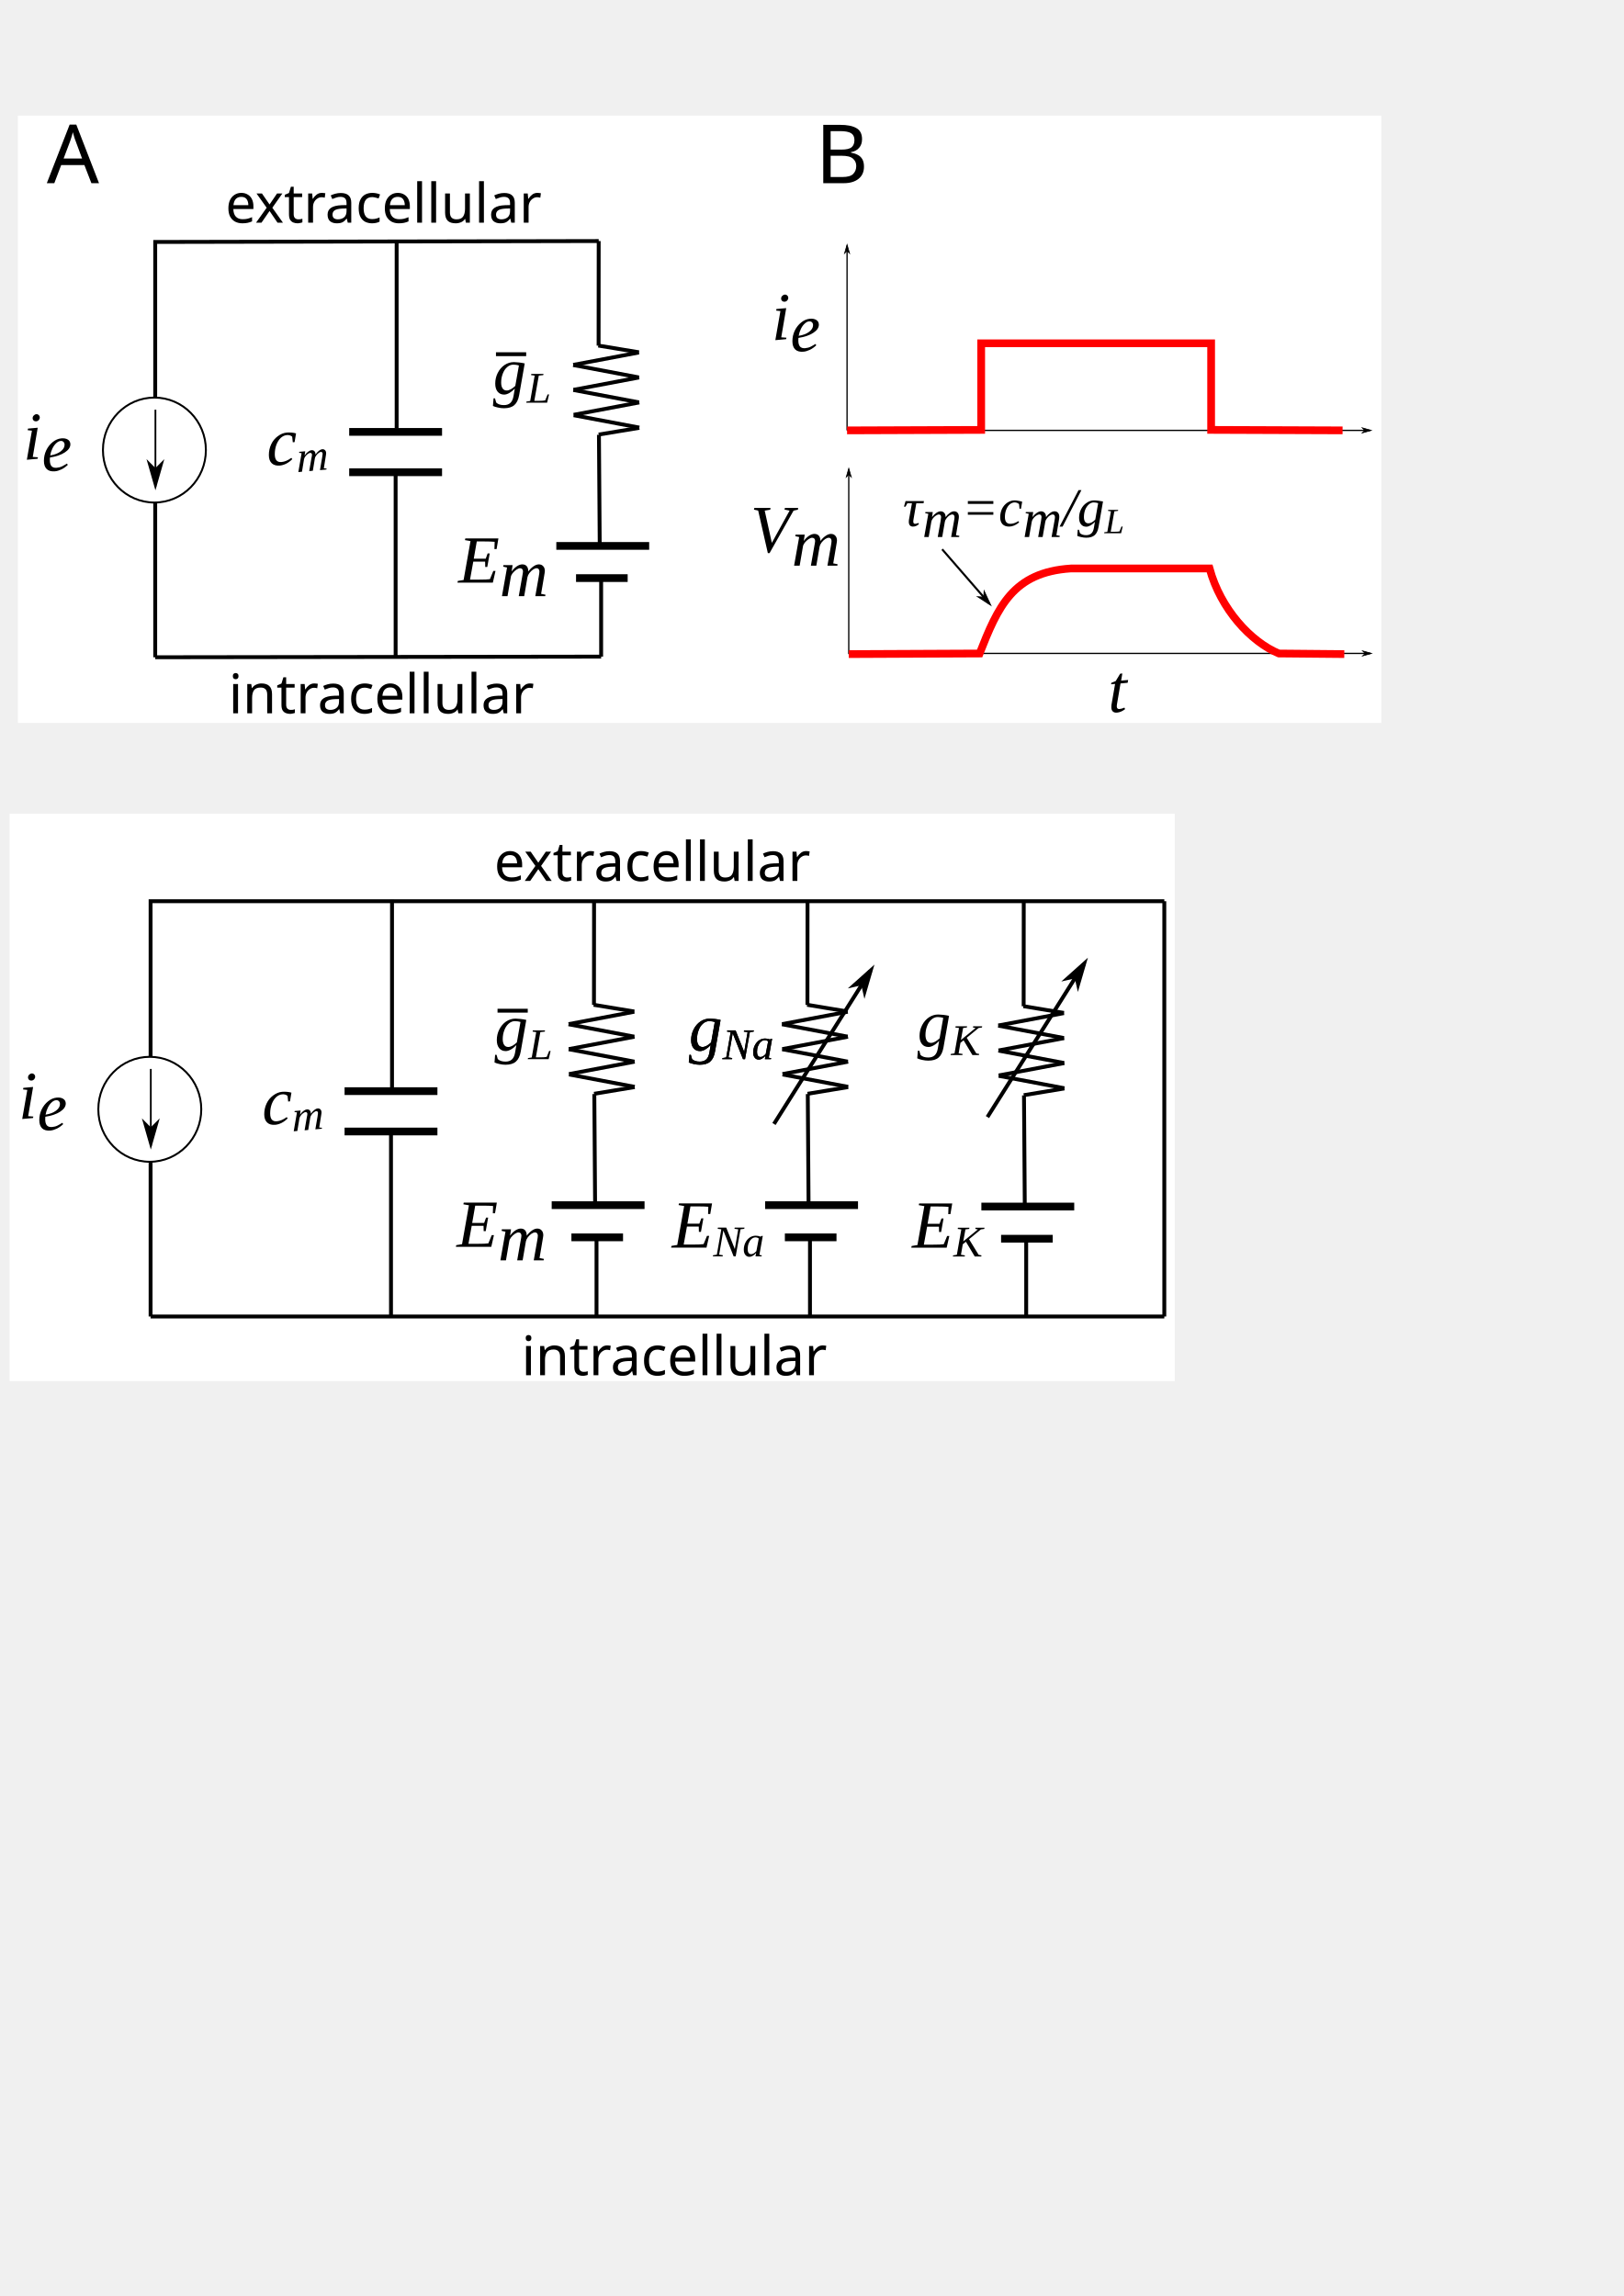
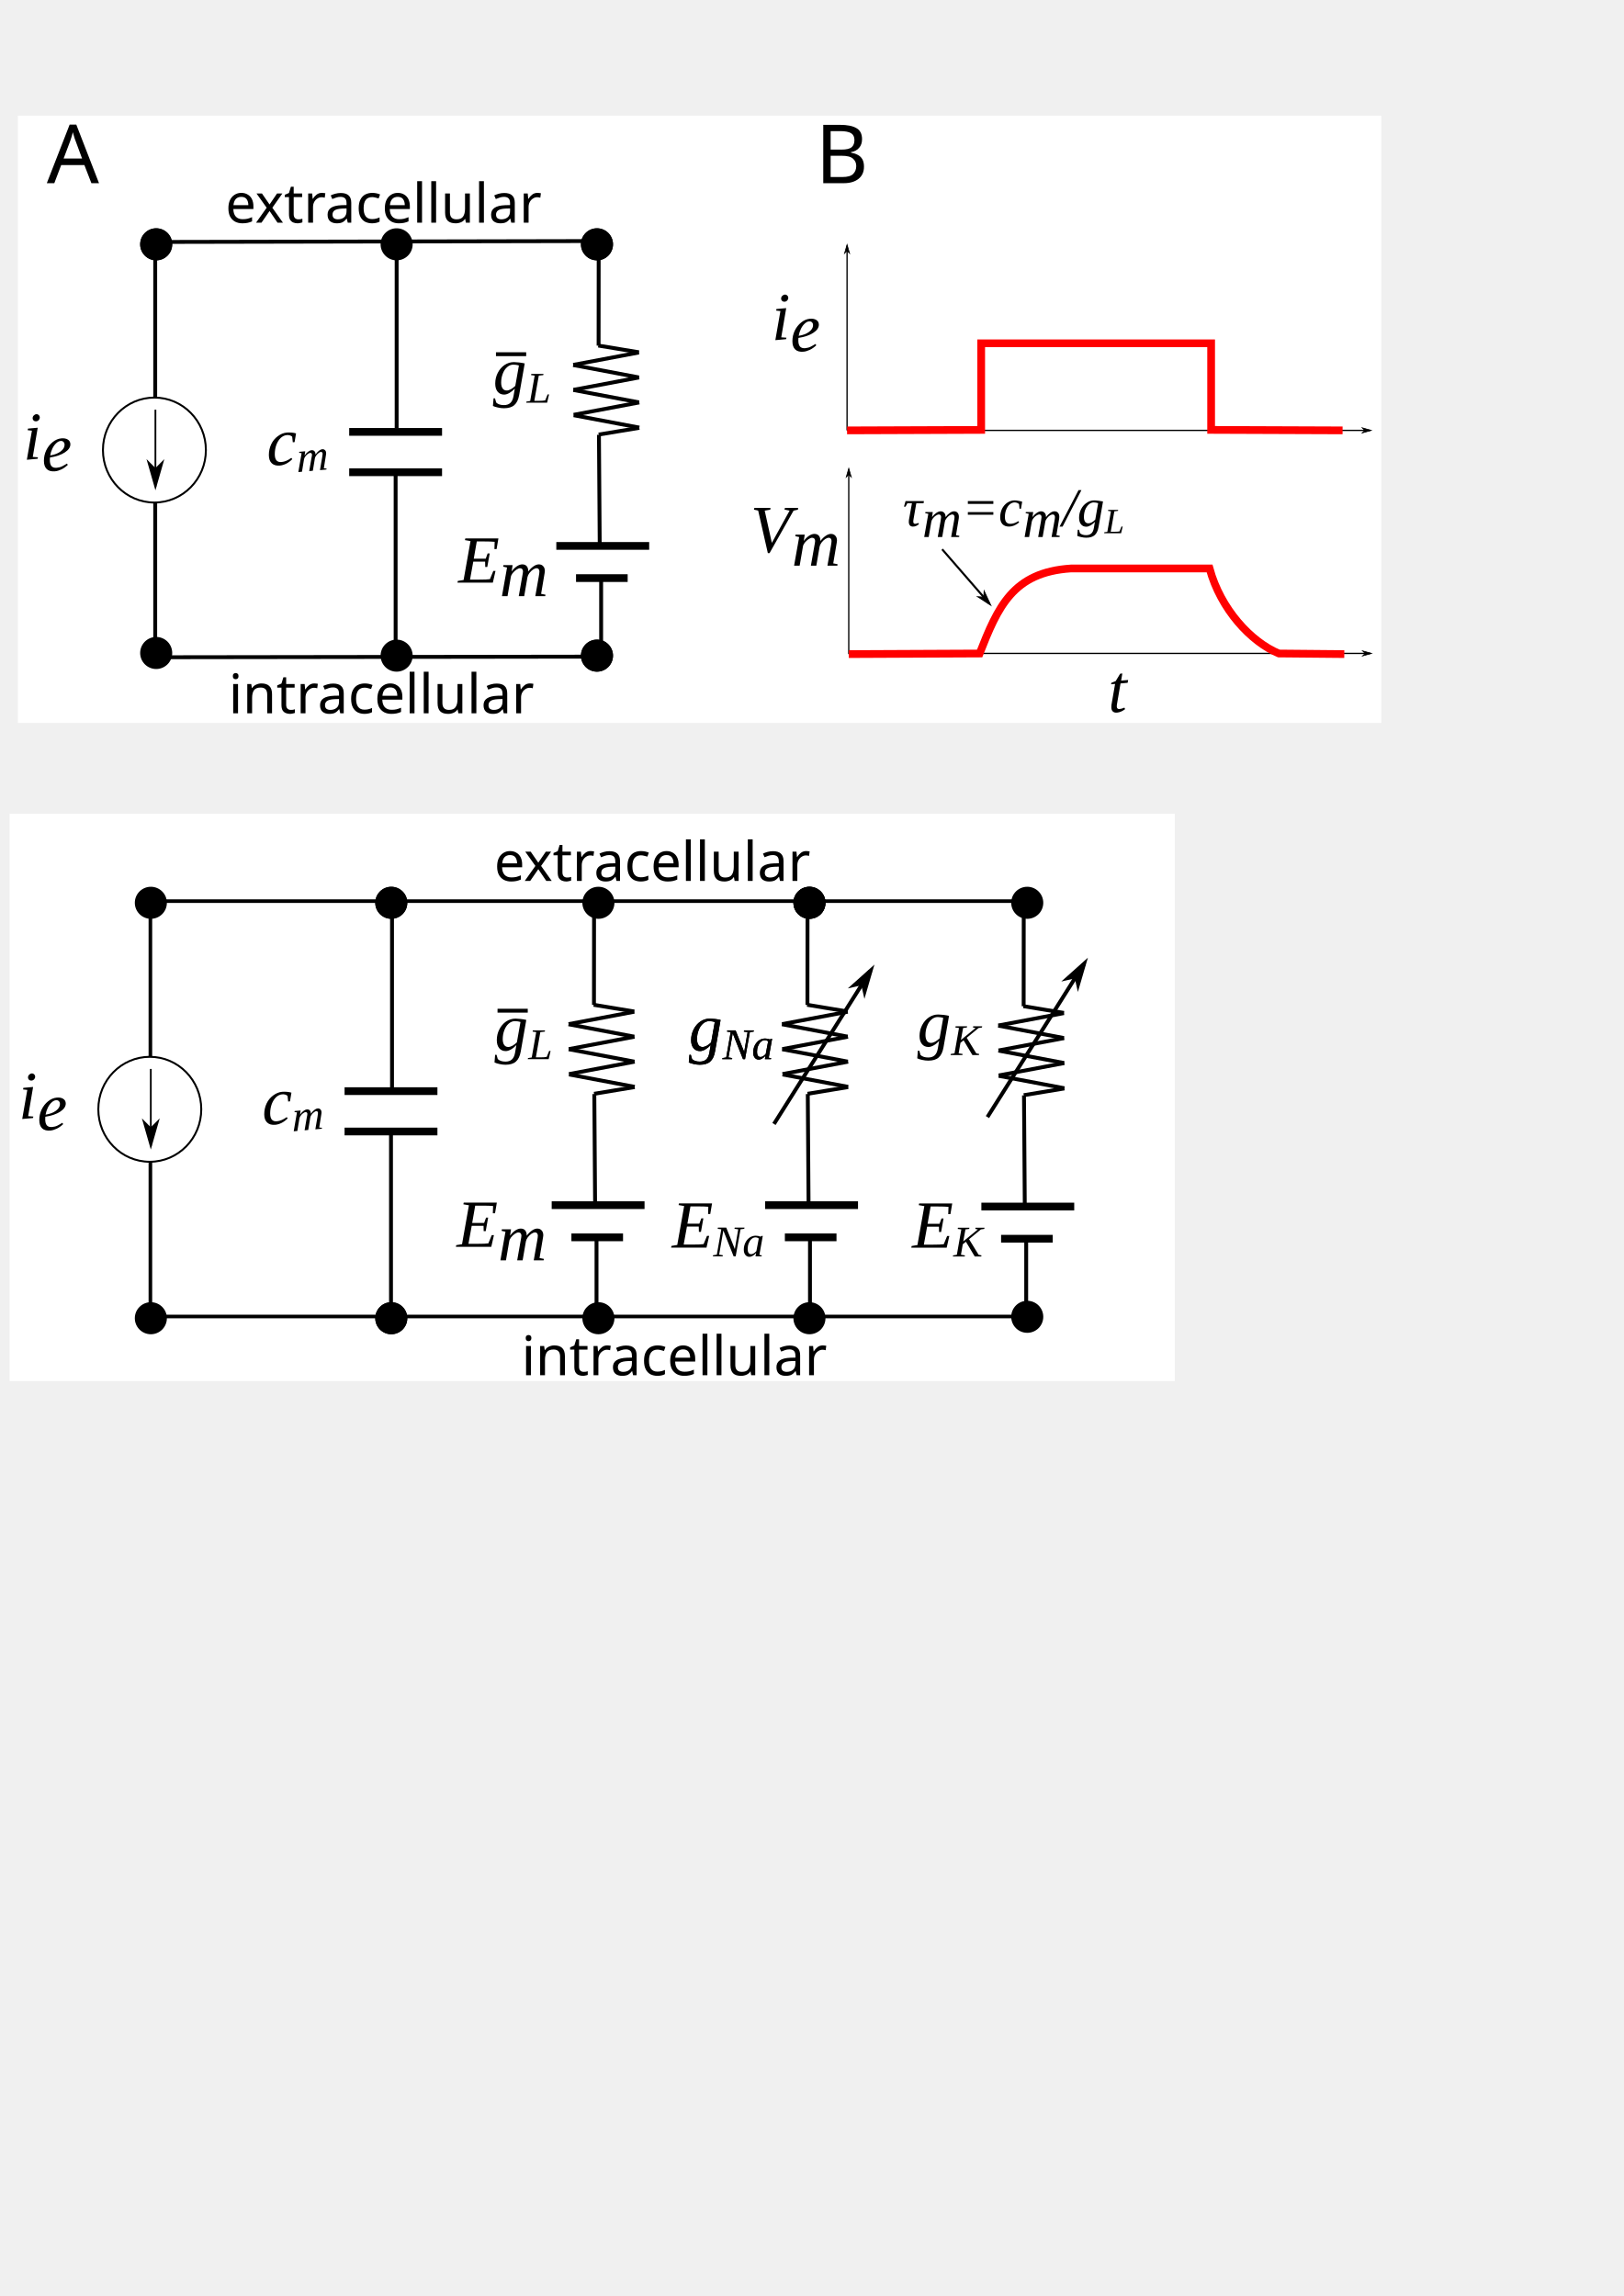
<svg xmlns="http://www.w3.org/2000/svg" width="210mm" height="297mm" viewBox="0 0 210 297" version="1.1" id="svg6166">
  <defs id="defs6160">
    <marker style="overflow:visible" id="marker1670" refX="0" refY="0" orient="auto">
      <path transform="matrix(-0.4,0,0,-0.4,-4,0)" style="fill:#000000;fill-opacity:1;fill-rule:evenodd;stroke:#000000;stroke-width:1pt;stroke-opacity:1" d="M 0,0 5,-5 -12.5,0 5,5 Z" id="path1668" />
    </marker>
    <marker style="overflow:visible" id="marker1444" refX="0" refY="0" orient="auto">
      <path transform="matrix(-0.4,0,0,-0.4,-4,0)" style="fill:#000000;fill-opacity:1;fill-rule:evenodd;stroke:#000000;stroke-width:1pt;stroke-opacity:1" d="M 0,0 5,-5 -12.5,0 5,5 Z" id="path1442" />
    </marker>
    <marker style="overflow:visible;" id="marker1144" refX="0.0" refY="0.0" orient="auto">
      <path transform="scale(0.4) rotate(180) translate(10,0)" style="fill-rule:evenodd;stroke:#000000;stroke-width:1pt;stroke-opacity:1;fill:#000000;fill-opacity:1" d="M 0.0,0.0 L 5.0,-5.0 L -12.5,0.0 L 5.0,5.0 L 0.0,0.0 z " id="path1142" />
    </marker>
    <marker style="overflow:visible;" id="marker6874" refX="0.0" refY="0.0" orient="auto">
      <path transform="scale(0.4) rotate(180) translate(10,0)" style="fill-rule:evenodd;stroke:#000000;stroke-width:1pt;stroke-opacity:1;fill:#000000;fill-opacity:1" d="M 0.0,0.0 L 5.0,-5.0 L -12.5,0.0 L 5.0,5.0 L 0.0,0.0 z " id="path6872" />
    </marker>
    <marker style="overflow:visible;" id="marker6824" refX="0.0" refY="0.0" orient="auto">
      <path transform="scale(0.8) rotate(180) translate(12.5,0)" style="fill-rule:evenodd;stroke:#000000;stroke-width:1pt;stroke-opacity:1;fill:#000000;fill-opacity:1" d="M 0.0,0.0 L 5.0,-5.0 L -12.5,0.0 L 5.0,5.0 L 0.0,0.0 z " id="path6822" />
    </marker>
    <marker style="overflow:visible;" id="Arrow1Lend" refX="0.0" refY="0.0" orient="auto">
      <path transform="scale(0.8) rotate(180) translate(12.5,0)" style="fill-rule:evenodd;stroke:#000000;stroke-width:1pt;stroke-opacity:1;fill:#000000;fill-opacity:1" d="M 0.0,0.0 L 5.0,-5.0 L -12.5,0.0 L 5.0,5.0 L 0.0,0.0 z " id="path2066" />
    </marker>
    <marker style="overflow:visible;" id="Arrow1Mend" refX="0.0" refY="0.0" orient="auto">
      <path transform="scale(0.4) rotate(180) translate(10,0)" style="fill-rule:evenodd;stroke:#000000;stroke-width:1pt;stroke-opacity:1;fill:#000000;fill-opacity:1" d="M 0.0,0.0 L 5.0,-5.0 L -12.5,0.0 L 5.0,5.0 L 0.0,0.0 z " id="path2072" />
    </marker>
    <marker style="overflow:visible" id="Arrow1Lend-2" refX="0" refY="0" orient="auto">
      <path transform="matrix(-0.8,0,0,-0.8,-10,0)" style="fill:#000000;fill-opacity:1;fill-rule:evenodd;stroke:#000000;stroke-width:1pt;stroke-opacity:1" d="M 0,0 5,-5 -12.5,0 5,5 Z" id="path2066-0" />
    </marker>
    <marker style="overflow:visible" id="Arrow1Mend-2" refX="0" refY="0" orient="auto">
      <path transform="matrix(-0.4,0,0,-0.4,-4,0)" style="fill:#000000;fill-opacity:1;fill-rule:evenodd;stroke:#000000;stroke-width:1pt;stroke-opacity:1" d="M 0,0 5,-5 -12.5,0 5,5 Z" id="path2072-1" />
    </marker>
    <marker style="overflow:visible" id="marker6874-5" refX="0" refY="0" orient="auto">
      <path transform="matrix(-0.4,0,0,-0.4,-4,0)" style="fill:#000000;fill-opacity:1;fill-rule:evenodd;stroke:#000000;stroke-width:1pt;stroke-opacity:1" d="M 0,0 5,-5 -12.5,0 5,5 Z" id="path6872-0" />
    </marker>
    <marker style="overflow:visible" id="Arrow1Lend-2-9" refX="0" refY="0" orient="auto">
      <path transform="matrix(-0.8,0,0,-0.8,-10,0)" style="fill:#000000;fill-opacity:1;fill-rule:evenodd;stroke:#000000;stroke-width:1pt;stroke-opacity:1" d="M 0,0 5,-5 -12.5,0 5,5 Z" id="path2066-0-7" />
    </marker>
  </defs>
  <g id="layer1">
    <rect style="fill:#ffffff;stroke:none;stroke-width:0.5;stroke-miterlimit:4;stroke-dasharray:none" id="rect2037" width="150.686" height="73.384" x="1.247" y="105.267" />
    <rect style="fill:#ffffff;stroke:none;stroke-width:0.5;stroke-miterlimit:4;stroke-dasharray:none" id="rect2035" width="176.335" height="78.549" x="2.316" y="14.962" />
    <path style="fill:none;stroke:#000000;stroke-width:0.5;stroke-linecap:butt;stroke-linejoin:miter;stroke-opacity:1" d="M 77.432,31.181 20.074,31.299 V 85.019" id="path6170" />
    <path style="fill:none;stroke:#000000;stroke-width:0.5;stroke-linecap:butt;stroke-linejoin:miter;stroke-opacity:1" d="M 20.074,85.019 77.747,84.938" id="path6189" />
    <ellipse style="opacity:1;fill:#ffffff;stroke:#000000;stroke-width:0.25;stroke-linecap:butt;stroke-miterlimit:1;stroke-dasharray:none" id="path6195" cx="19.971" cy="58.217" rx="6.657" ry="6.788" />
    <text xml:space="preserve" style="font-style:normal;font-weight:normal;font-size:10.583px;line-height:1.25;font-family:sans-serif;fill:#000000;fill-opacity:1;stroke:none;stroke-width:0.265" x="2.989" y="59.784" id="text6199-7" transform="skewY(-5.168557)">
      <tspan id="tspan6197-9" x="2.989" y="59.784" style="font-style:italic;font-variant:normal;font-weight:normal;font-stretch:normal;font-size:8.731px;font-family:'Times New Roman';-inkscape-font-specification:'Times New Roman, Italic';font-variant-ligatures:normal;font-variant-caps:normal;font-variant-numeric:normal;font-variant-east-asian:normal;stroke-width:0.265">i<tspan style="font-style:italic;font-variant:normal;font-weight:normal;font-stretch:normal;font-size:8.731px;font-family:'Times New Roman';-inkscape-font-specification:'Times New Roman, Italic';font-variant-ligatures:normal;font-variant-caps:normal;font-variant-numeric:normal;font-variant-east-asian:normal;baseline-shift:sub;stroke-width:0.265" id="tspan6201-0">e</tspan>
      </tspan>
    </text>
    <path style="fill:none;stroke:#000000;stroke-width:0.227px;stroke-linecap:butt;stroke-linejoin:miter;stroke-opacity:1;marker-end:url(#Arrow1Lend)" d="m 20.102,52.995 v 9.987" id="path6226" />
    <path style="fill:none;stroke:#000000;stroke-width:1;stroke-linecap:butt;stroke-linejoin:miter;stroke-opacity:1" d="M 45.163,55.867 H 57.172" id="path6294" />
    <path style="fill:none;stroke:#000000;stroke-width:1;stroke-linecap:butt;stroke-linejoin:miter;stroke-opacity:1" d="M 45.163,61.088 H 57.172" id="path6313" />
    <text xml:space="preserve" style="font-style:normal;font-weight:normal;font-size:10.583px;line-height:1.25;font-family:sans-serif;fill:#000000;fill-opacity:1;stroke:none;stroke-width:0.265" x="34.507" y="63.418" id="text6199-76" transform="skewY(-5.168557)">
      <tspan id="tspan6197-7" x="34.507" y="63.418" style="font-style:italic;font-variant:normal;font-weight:normal;font-stretch:normal;font-size:8.731px;font-family:'Times New Roman';-inkscape-font-specification:'Times New Roman, Italic';font-variant-ligatures:normal;font-variant-caps:normal;font-variant-numeric:normal;font-variant-east-asian:normal;stroke-width:0.265">c<tspan style="font-size:65%;baseline-shift:sub" id="tspan6336">m</tspan>
      </tspan>
    </text>
    <path style="fill:none;stroke:#000000;stroke-width:0.5;stroke-linecap:butt;stroke-linejoin:miter;stroke-opacity:1" d="M 51.3,55.411 V 31.132" id="path6340" />
    <path style="fill:none;stroke:#000000;stroke-width:0.5;stroke-linecap:butt;stroke-linejoin:miter;stroke-opacity:1" d="M 51.168,61.088 V 85.047" id="path6344" />
    <path style="fill:none;stroke:#000000;stroke-width:1;stroke-linecap:butt;stroke-linejoin:miter;stroke-opacity:1" d="M 71.951,70.617 H 83.96" id="path6294-9" />
    <path style="fill:none;stroke:#000000;stroke-width:1;stroke-linecap:butt;stroke-linejoin:miter;stroke-opacity:1" d="m 74.501,74.78 h 6.677" id="path6313-9" />
    <g id="g6592" transform="matrix(1.43819,0,0,1.43819,-34.63229,-24.78579)" style="stroke-width:0.348">
      <path style="fill:none;stroke:#000000;stroke-width:0.348;stroke-linecap:butt;stroke-linejoin:miter;stroke-opacity:1" d="m 75.625,50.065 5.901,1.114" id="path1283-2-6" />
      <path style="fill:none;stroke:#000000;stroke-width:0.348;stroke-linecap:butt;stroke-linejoin:miter;stroke-opacity:1" d="M 75.653,52.298 81.554,51.184" id="path1283-7-50-2" />
      <path style="fill:none;stroke:#000000;stroke-width:0.348;stroke-linecap:butt;stroke-linejoin:miter;stroke-opacity:1" d="m 75.641,52.311 5.901,1.114" id="path1283-8-1-3" />
      <path style="fill:none;stroke:#000000;stroke-width:0.348;stroke-linecap:butt;stroke-linejoin:miter;stroke-opacity:1" d="m 75.669,54.544 5.901,-1.114" id="path1283-7-5-6-1" />
      <path style="fill:none;stroke:#000000;stroke-width:0.348;stroke-linecap:butt;stroke-linejoin:miter;stroke-opacity:1" d="m 75.632,50.052 5.901,-1.114" id="path1283-7-4-3-7" />
      <path style="fill:none;stroke:#000000;stroke-width:0.348;stroke-linecap:butt;stroke-linejoin:miter;stroke-opacity:1" d="m 75.672,54.581 5.901,1.114" id="path1283-8-4-9-8" />
      <path style="fill:none;stroke:#000000;stroke-width:0.348;stroke-linecap:butt;stroke-linejoin:miter;stroke-opacity:1" d="m 77.92,56.319 3.652,-0.604" id="path1283-7-5-4-36-9" />
      <path style="fill:none;stroke:#000000;stroke-width:0.348;stroke-linecap:butt;stroke-linejoin:miter;stroke-opacity:1" d="m 77.884,48.315 3.652,0.604" id="path1283-7-5-4-3-3-1" />
      <path style="fill:none;stroke:#000000;stroke-width:0.348;stroke-linecap:butt;stroke-linejoin:miter;stroke-opacity:1" d="m 77.92,38.915 -0.009,9.408" id="path1395-9-7" />
      <path style="fill:none;stroke:#000000;stroke-width:0.348;stroke-linecap:butt;stroke-linejoin:miter;stroke-opacity:1" d="m 77.942,56.341 0.071,9.972" id="path1395-3-5-4" />
      <path style="fill:none;stroke:#000000;stroke-width:0.348;stroke-linecap:butt;stroke-linejoin:miter;stroke-opacity:1" d="m 78.14,69.229 v 7.064" id="path6594" />
    </g>
    <path style="fill:none;stroke:#000000;stroke-width:0.5;stroke-linecap:butt;stroke-linejoin:miter;stroke-opacity:1" d="m 64.145,45.818 h 3.908" id="path6642" />
-     <path style="fill:none;stroke:#000000;stroke-width:0.5;stroke-linecap:butt;stroke-linejoin:miter;stroke-opacity:1" d="M 150.584,116.576 H 19.476 v 53.719" id="path6170-4" />
-     <path style="fill:none;stroke:#000000;stroke-width:0.5;stroke-linecap:butt;stroke-linejoin:miter;stroke-opacity:1" d="M 19.476,170.295 H 150.584" id="path6189-2" />
-     <path style="fill:none;stroke:#000000;stroke-width:0.5;stroke-linecap:butt;stroke-linejoin:miter;stroke-opacity:1" d="m 150.584,116.576 v 53.719" id="path6193-6" />
+     <path style="fill:none;stroke:#000000;stroke-width:0.465;stroke-linecap:butt;stroke-linejoin:miter;stroke-opacity:1" d="M 132.61,116.567 H 19.45 v 53.737" id="path6170-4" />
+     <path style="fill:none;stroke:#000000;stroke-width:0.465;stroke-linecap:butt;stroke-linejoin:miter;stroke-opacity:1" d="M 19.476,170.295 H 132.963" id="path6189-2" />
    <ellipse style="opacity:1;fill:#ffffff;stroke:#000000;stroke-width:0.25;stroke-linecap:butt;stroke-miterlimit:1;stroke-dasharray:none" id="path6195-8" cx="19.373" cy="143.493" rx="6.657" ry="6.788" />
    <text xml:space="preserve" style="font-style:normal;font-weight:normal;font-size:10.583px;line-height:1.25;font-family:sans-serif;fill:#000000;fill-opacity:1;stroke:none;stroke-width:0.265" x="2.391" y="145.007" id="text6199-7-4" transform="skewY(-5.168557)">
      <tspan id="tspan6197-9-8" x="2.391" y="145.007" style="font-style:italic;font-variant:normal;font-weight:normal;font-stretch:normal;font-size:8.731px;font-family:'Times New Roman';-inkscape-font-specification:'Times New Roman, Italic';font-variant-ligatures:normal;font-variant-caps:normal;font-variant-numeric:normal;font-variant-east-asian:normal;stroke-width:0.265">i<tspan style="font-style:italic;font-variant:normal;font-weight:normal;font-stretch:normal;font-size:8.731px;font-family:'Times New Roman';-inkscape-font-specification:'Times New Roman, Italic';font-variant-ligatures:normal;font-variant-caps:normal;font-variant-numeric:normal;font-variant-east-asian:normal;baseline-shift:sub;stroke-width:0.265" id="tspan6201-0-4">e</tspan>
      </tspan>
    </text>
    <path style="fill:none;stroke:#000000;stroke-width:0.227px;stroke-linecap:butt;stroke-linejoin:miter;stroke-opacity:1;marker-end:url(#Arrow1Lend-2)" d="m 19.504,138.272 v 9.987" id="path6226-8" />
    <path style="fill:none;stroke:#000000;stroke-width:1;stroke-linecap:butt;stroke-linejoin:miter;stroke-opacity:1" d="M 44.566,141.144 H 56.574" id="path6294-3" />
    <path style="fill:none;stroke:#000000;stroke-width:1;stroke-linecap:butt;stroke-linejoin:miter;stroke-opacity:1" d="M 44.566,146.365 H 56.574" id="path6313-2" />
    <text xml:space="preserve" style="font-style:normal;font-weight:normal;font-size:10.583px;line-height:1.25;font-family:sans-serif;fill:#000000;fill-opacity:1;stroke:none;stroke-width:0.265" x="33.909" y="148.641" id="text6199-76-7" transform="skewY(-5.168557)">
      <tspan id="tspan6197-7-1" x="33.909" y="148.641" style="font-style:italic;font-variant:normal;font-weight:normal;font-stretch:normal;font-size:8.731px;font-family:'Times New Roman';-inkscape-font-specification:'Times New Roman, Italic';font-variant-ligatures:normal;font-variant-caps:normal;font-variant-numeric:normal;font-variant-east-asian:normal;stroke-width:0.265">c<tspan style="font-size:5.675px;baseline-shift:sub;stroke-width:0.265" id="tspan6336-11">m</tspan>
      </tspan>
    </text>
    <path style="fill:none;stroke:#000000;stroke-width:0.5;stroke-linecap:butt;stroke-linejoin:miter;stroke-opacity:1" d="M 50.702,140.688 V 116.409" id="path6340-5" />
    <path style="fill:none;stroke:#000000;stroke-width:0.5;stroke-linecap:butt;stroke-linejoin:miter;stroke-opacity:1" d="m 50.57,146.365 v 23.959" id="path6344-8" />
    <path style="fill:none;stroke:#000000;stroke-width:1;stroke-linecap:butt;stroke-linejoin:miter;stroke-opacity:1" d="M 71.353,155.894 H 83.362" id="path6294-9-1" />
    <path style="fill:none;stroke:#000000;stroke-width:1;stroke-linecap:butt;stroke-linejoin:miter;stroke-opacity:1" d="m 73.903,160.057 h 6.677" id="path6313-9-4" />
    <g id="g6592-0" transform="matrix(1.43819,0,0,1.43819,-35.23012,60.49094)" style="stroke-width:0.348">
      <path style="fill:none;stroke:#000000;stroke-width:0.348;stroke-linecap:butt;stroke-linejoin:miter;stroke-opacity:1" d="m 75.625,50.065 5.901,1.114" id="path1283-2-6-9" />
      <path style="fill:none;stroke:#000000;stroke-width:0.348;stroke-linecap:butt;stroke-linejoin:miter;stroke-opacity:1" d="M 75.653,52.298 81.554,51.184" id="path1283-7-50-2-5" />
      <path style="fill:none;stroke:#000000;stroke-width:0.348;stroke-linecap:butt;stroke-linejoin:miter;stroke-opacity:1" d="m 75.641,52.311 5.901,1.114" id="path1283-8-1-3-8" />
      <path style="fill:none;stroke:#000000;stroke-width:0.348;stroke-linecap:butt;stroke-linejoin:miter;stroke-opacity:1" d="m 75.669,54.544 5.901,-1.114" id="path1283-7-5-6-1-6" />
      <path style="fill:none;stroke:#000000;stroke-width:0.348;stroke-linecap:butt;stroke-linejoin:miter;stroke-opacity:1" d="m 75.632,50.052 5.901,-1.114" id="path1283-7-4-3-7-0" />
      <path style="fill:none;stroke:#000000;stroke-width:0.348;stroke-linecap:butt;stroke-linejoin:miter;stroke-opacity:1" d="m 75.672,54.581 5.901,1.114" id="path1283-8-4-9-8-9" />
      <path style="fill:none;stroke:#000000;stroke-width:0.348;stroke-linecap:butt;stroke-linejoin:miter;stroke-opacity:1" d="m 77.92,56.319 3.652,-0.604" id="path1283-7-5-4-36-9-6" />
      <path style="fill:none;stroke:#000000;stroke-width:0.348;stroke-linecap:butt;stroke-linejoin:miter;stroke-opacity:1" d="m 77.884,48.315 3.652,0.604" id="path1283-7-5-4-3-3-1-0" />
      <path style="fill:none;stroke:#000000;stroke-width:0.348;stroke-linecap:butt;stroke-linejoin:miter;stroke-opacity:1" d="m 77.92,38.915 -0.009,9.408" id="path1395-9-7-9" />
      <path style="fill:none;stroke:#000000;stroke-width:0.348;stroke-linecap:butt;stroke-linejoin:miter;stroke-opacity:1" d="m 77.942,56.341 0.071,9.972" id="path1395-3-5-4-0" />
      <path style="fill:none;stroke:#000000;stroke-width:0.348;stroke-linecap:butt;stroke-linejoin:miter;stroke-opacity:1" d="m 78.14,69.229 v 7.064" id="path6594-5" />
    </g>
    <path style="fill:none;stroke:#000000;stroke-width:0.164px;stroke-linecap:butt;stroke-linejoin:miter;stroke-opacity:1;marker-end:url(#Arrow1Mend)" d="M 109.554,55.673 V 31.795" id="path6820" />
    <path style="fill:none;stroke:#000000;stroke-width:0.169px;stroke-linecap:butt;stroke-linejoin:miter;stroke-opacity:1;marker-end:url(#marker6874)" d="m 109.554,55.673 h 67.631" id="path6870" />
    <path style="fill:none;stroke:#000000;stroke-width:0.164px;stroke-linecap:butt;stroke-linejoin:miter;stroke-opacity:1;marker-end:url(#Arrow1Mend-2)" d="M 109.774,84.611 V 60.733" id="path6820-0" />
    <path style="fill:none;stroke:#000000;stroke-width:0.168px;stroke-linecap:butt;stroke-linejoin:miter;stroke-opacity:1;marker-end:url(#marker6874-5)" d="M 109.774,84.522 H 177.228" id="path6870-9" />
    <path style="fill:none;stroke:#ff0000;stroke-width:1;stroke-linecap:butt;stroke-linejoin:miter;stroke-opacity:1" d="m 109.554,55.673 17.347,-0.064 V 44.405 h 29.739 v 11.203 l 17.001,0.064" id="path7090" />
    <path style="fill:none;stroke:#ff0000;stroke-width:1;stroke-linecap:butt;stroke-linejoin:miter;stroke-opacity:1" d="m 109.774,84.611 16.923,-0.078 c 2.36,-5.976 4.261,-10.511 11.814,-10.999 l 17.925,-1e-6 c 1.448,5.292 5.351,9.494 8.963,10.999 l 8.462,0.078" id="path7098" />
    <text xml:space="preserve" style="font-style:normal;font-weight:normal;font-size:10.583px;line-height:1.25;font-family:sans-serif;fill:#000000;fill-opacity:1;stroke:none;stroke-width:0.265" x="99.793" y="53.068" id="text6199-7-8" transform="skewY(-5.168557)">
      <tspan id="tspan6197-9-3" x="99.793" y="53.068" style="font-style:italic;font-variant:normal;font-weight:normal;font-stretch:normal;font-size:8.731px;font-family:'Times New Roman';-inkscape-font-specification:'Times New Roman, Italic';font-variant-ligatures:normal;font-variant-caps:normal;font-variant-numeric:normal;font-variant-east-asian:normal;stroke-width:0.265">i<tspan style="font-style:italic;font-variant:normal;font-weight:normal;font-stretch:normal;font-size:8.731px;font-family:'Times New Roman';-inkscape-font-specification:'Times New Roman, Italic';font-variant-ligatures:normal;font-variant-caps:normal;font-variant-numeric:normal;font-variant-east-asian:normal;baseline-shift:sub;stroke-width:0.265" id="tspan6201-0-9">e</tspan>
      </tspan>
    </text>
    <text xml:space="preserve" style="font-style:normal;font-weight:normal;font-size:7.056px;line-height:1.25;font-family:sans-serif;fill:#000000;fill-opacity:1;stroke:none;stroke-width:0.265" x="116.757" y="68.056" id="text7183">
      <tspan id="tspan7181" x="116.757" y="68.056" style="font-style:italic;font-variant:normal;font-weight:normal;font-stretch:normal;font-size:7.056px;font-family:'Times New Roman';-inkscape-font-specification:'Times New Roman, Italic';font-variant-ligatures:normal;font-variant-caps:normal;font-variant-numeric:normal;font-variant-east-asian:normal;stroke-width:0.265">τ<tspan style="font-size:7.056px;baseline-shift:sub" id="tspan7185">m</tspan>=c<tspan style="font-size:7.056px;baseline-shift:sub" id="tspan7187">m</tspan>/g<tspan style="font-size:65%;baseline-shift:sub" id="tspan260">L</tspan>
      </tspan>
    </text>
    <text xml:space="preserve" style="font-style:normal;font-weight:normal;font-size:10.583px;line-height:1.25;font-family:sans-serif;fill:#000000;fill-opacity:1;stroke:none;stroke-width:0.265" x="59.275" y="75.367" id="text7193">
      <tspan id="tspan7191" x="59.275" y="75.367" style="font-style:italic;font-variant:normal;font-weight:normal;font-stretch:normal;font-size:8.731px;font-family:'Times New Roman';-inkscape-font-specification:'Times New Roman, Italic';font-variant-ligatures:normal;font-variant-caps:normal;font-variant-numeric:normal;font-variant-east-asian:normal;stroke-width:0.265">E<tspan style="font-style:italic;font-variant:normal;font-weight:normal;font-stretch:normal;font-size:8.731px;font-family:'Times New Roman';-inkscape-font-specification:'Times New Roman, Italic';font-variant-ligatures:normal;font-variant-caps:normal;font-variant-numeric:normal;font-variant-east-asian:normal;baseline-shift:sub" id="tspan7195">m</tspan>
      </tspan>
    </text>
    <text xml:space="preserve" style="font-style:normal;font-weight:normal;font-size:10.583px;line-height:1.25;font-family:sans-serif;fill:#000000;fill-opacity:1;stroke:none;stroke-width:0.265" x="59.071" y="161.285" id="text7201">
      <tspan id="tspan7199" x="59.071" y="161.285" style="font-style:italic;font-variant:normal;font-weight:normal;font-stretch:normal;font-size:8.731px;font-family:'Times New Roman';-inkscape-font-specification:'Times New Roman, Italic';font-variant-ligatures:normal;font-variant-caps:normal;font-variant-numeric:normal;font-variant-east-asian:normal;stroke-width:0.265">E<tspan style="font-style:italic;font-variant:normal;font-weight:normal;font-stretch:normal;font-size:8.731px;font-family:'Times New Roman';-inkscape-font-specification:'Times New Roman, Italic';font-variant-ligatures:normal;font-variant-caps:normal;font-variant-numeric:normal;font-variant-east-asian:normal;baseline-shift:sub" id="tspan7197">m</tspan>
      </tspan>
    </text>
    <text xml:space="preserve" style="font-style:normal;font-weight:normal;font-size:10.583px;line-height:1.25;font-family:sans-serif;fill:#000000;fill-opacity:1;stroke:none;stroke-width:0.265" x="97.058" y="71.423" id="text7201-3">
      <tspan id="tspan7199-8" x="97.058" y="71.423" style="font-style:italic;font-variant:normal;font-weight:normal;font-stretch:normal;font-size:8.731px;font-family:'Times New Roman';-inkscape-font-specification:'Times New Roman, Italic';font-variant-ligatures:normal;font-variant-caps:normal;font-variant-numeric:normal;font-variant-east-asian:normal;stroke-width:0.265">V<tspan style="font-style:italic;font-variant:normal;font-weight:normal;font-stretch:normal;font-size:8.731px;font-family:'Times New Roman';-inkscape-font-specification:'Times New Roman, Italic';font-variant-ligatures:normal;font-variant-caps:normal;font-variant-numeric:normal;font-variant-east-asian:normal;baseline-shift:sub;stroke-width:0.265" id="tspan7197-2">m</tspan>
      </tspan>
    </text>
    <path style="fill:none;stroke:#000000;stroke-width:0.265;stroke-linecap:butt;stroke-linejoin:miter;stroke-miterlimit:4;stroke-dasharray:none;stroke-opacity:1;marker-end:url(#marker1144)" d="m 121.854,71.053 6.082,7.003" id="path264" />
    <text xml:space="preserve" style="font-style:normal;font-weight:normal;font-size:10.583px;line-height:1.25;font-family:sans-serif;fill:#000000;fill-opacity:1;stroke:none;stroke-width:0.265" x="143.313" y="105.17" id="text6199-7-7" transform="skewY(-5.168557)">
      <tspan id="tspan6197-9-7" x="143.313" y="105.17" style="font-style:italic;font-variant:normal;font-weight:normal;font-stretch:normal;font-size:8.731px;font-family:'Times New Roman';-inkscape-font-specification:'Times New Roman, Italic';font-variant-ligatures:normal;font-variant-caps:normal;font-variant-numeric:normal;font-variant-east-asian:normal;stroke-width:0.265">t</tspan>
    </text>
    <path style="fill:none;stroke:#000000;stroke-width:1;stroke-linecap:butt;stroke-linejoin:miter;stroke-opacity:1" d="M 98.961,155.894 H 110.97" id="path1257" />
    <path style="fill:none;stroke:#000000;stroke-width:1;stroke-linecap:butt;stroke-linejoin:miter;stroke-opacity:1" d="m 101.511,160.057 h 6.677" id="path1259" />
    <g id="g1283" transform="matrix(1.43819,0,0,1.43819,-7.622148,60.49094)" style="stroke-width:0.348">
      <path style="fill:none;stroke:#000000;stroke-width:0.348;stroke-linecap:butt;stroke-linejoin:miter;stroke-opacity:1" d="m 75.625,50.065 5.901,1.114" id="path1261" />
      <path style="fill:none;stroke:#000000;stroke-width:0.348;stroke-linecap:butt;stroke-linejoin:miter;stroke-opacity:1" d="M 75.653,52.298 81.554,51.184" id="path1263" />
      <path style="fill:none;stroke:#000000;stroke-width:0.348;stroke-linecap:butt;stroke-linejoin:miter;stroke-opacity:1" d="m 75.641,52.311 5.901,1.114" id="path1265" />
      <path style="fill:none;stroke:#000000;stroke-width:0.348;stroke-linecap:butt;stroke-linejoin:miter;stroke-opacity:1" d="m 75.669,54.544 5.901,-1.114" id="path1267" />
      <path style="fill:none;stroke:#000000;stroke-width:0.348;stroke-linecap:butt;stroke-linejoin:miter;stroke-opacity:1" d="m 75.632,50.052 5.901,-1.114" id="path1269" />
      <path style="fill:none;stroke:#000000;stroke-width:0.348;stroke-linecap:butt;stroke-linejoin:miter;stroke-opacity:1" d="m 75.672,54.581 5.901,1.114" id="path1271" />
      <path style="fill:none;stroke:#000000;stroke-width:0.348;stroke-linecap:butt;stroke-linejoin:miter;stroke-opacity:1" d="m 77.92,56.319 3.652,-0.604" id="path1273" />
      <path style="fill:none;stroke:#000000;stroke-width:0.348;stroke-linecap:butt;stroke-linejoin:miter;stroke-opacity:1" d="m 77.884,48.315 3.652,0.604" id="path1275" />
      <path style="fill:none;stroke:#000000;stroke-width:0.348;stroke-linecap:butt;stroke-linejoin:miter;stroke-opacity:1" d="m 77.92,38.915 -0.009,9.408" id="path1277" />
      <path style="fill:none;stroke:#000000;stroke-width:0.348;stroke-linecap:butt;stroke-linejoin:miter;stroke-opacity:1" d="m 77.942,56.341 0.071,9.972" id="path1279" />
      <path style="fill:none;stroke:#000000;stroke-width:0.348;stroke-linecap:butt;stroke-linejoin:miter;stroke-opacity:1" d="m 78.14,69.229 v 7.064" id="path1281" />
    </g>
    <path style="fill:none;stroke:#000000;stroke-width:1;stroke-linecap:butt;stroke-linejoin:miter;stroke-opacity:1" d="m 126.925,156.072 h 12.009" id="path1285" />
    <path style="fill:none;stroke:#000000;stroke-width:1;stroke-linecap:butt;stroke-linejoin:miter;stroke-opacity:1" d="m 129.475,160.235 h 6.677" id="path1287" />
    <g id="g1311" transform="matrix(1.43819,0,0,1.43819,20.34205,60.66905)" style="stroke-width:0.348">
      <path style="fill:none;stroke:#000000;stroke-width:0.348;stroke-linecap:butt;stroke-linejoin:miter;stroke-opacity:1" d="m 75.625,50.065 5.901,1.114" id="path1289" />
      <path style="fill:none;stroke:#000000;stroke-width:0.348;stroke-linecap:butt;stroke-linejoin:miter;stroke-opacity:1" d="M 75.653,52.298 81.554,51.184" id="path1291" />
      <path style="fill:none;stroke:#000000;stroke-width:0.348;stroke-linecap:butt;stroke-linejoin:miter;stroke-opacity:1" d="m 75.641,52.311 5.901,1.114" id="path1293" />
      <path style="fill:none;stroke:#000000;stroke-width:0.348;stroke-linecap:butt;stroke-linejoin:miter;stroke-opacity:1" d="m 75.669,54.544 5.901,-1.114" id="path1295" />
      <path style="fill:none;stroke:#000000;stroke-width:0.348;stroke-linecap:butt;stroke-linejoin:miter;stroke-opacity:1" d="m 75.632,50.052 5.901,-1.114" id="path1297" />
      <path style="fill:none;stroke:#000000;stroke-width:0.348;stroke-linecap:butt;stroke-linejoin:miter;stroke-opacity:1" d="m 75.672,54.581 5.901,1.114" id="path1299" />
      <path style="fill:none;stroke:#000000;stroke-width:0.348;stroke-linecap:butt;stroke-linejoin:miter;stroke-opacity:1" d="m 77.92,56.319 3.652,-0.604" id="path1301" />
      <path style="fill:none;stroke:#000000;stroke-width:0.348;stroke-linecap:butt;stroke-linejoin:miter;stroke-opacity:1" d="m 77.884,48.315 3.652,0.604" id="path1303" />
      <path style="fill:none;stroke:#000000;stroke-width:0.348;stroke-linecap:butt;stroke-linejoin:miter;stroke-opacity:1" d="m 77.92,38.915 -0.009,9.408" id="path1305" />
      <path style="fill:none;stroke:#000000;stroke-width:0.348;stroke-linecap:butt;stroke-linejoin:miter;stroke-opacity:1" d="m 77.942,56.341 0.071,9.972" id="path1307" />
      <path style="fill:none;stroke:#000000;stroke-width:0.348;stroke-linecap:butt;stroke-linejoin:miter;stroke-opacity:1" d="m 78.14,69.229 v 7.064" id="path1309" />
    </g>
    <path style="fill:none;stroke:#000000;stroke-width:0.5;stroke-linecap:butt;stroke-linejoin:miter;stroke-opacity:1;marker-end:url(#marker1444)" d="m 100.101,145.391 12.468,-19.783" id="path6226-8-8" />
    <path style="fill:none;stroke:#000000;stroke-width:0.5;stroke-linecap:butt;stroke-linejoin:miter;stroke-opacity:1;marker-end:url(#marker1670)" d="m 127.709,144.5 12.468,-19.783" id="path1518" />
    <text xml:space="preserve" style="font-style:normal;font-weight:normal;font-size:10.583px;line-height:1.25;font-family:sans-serif;fill:#000000;fill-opacity:1;stroke:none;stroke-width:0.265" x="90.432" y="144.584" id="text1710" transform="skewY(-5.168557)">
      <tspan id="tspan1708" x="90.432" y="144.584" style="font-style:italic;font-variant:normal;font-weight:normal;font-stretch:normal;font-size:8.731px;font-family:'Times New Roman';-inkscape-font-specification:'Times New Roman, Italic';font-variant-ligatures:normal;font-variant-caps:normal;font-variant-numeric:normal;font-variant-east-asian:normal;stroke-width:0.265" />
    </text>
    <text xml:space="preserve" style="font-style:normal;font-weight:normal;font-size:10.583px;line-height:1.25;font-family:sans-serif;fill:#000000;fill-opacity:1;stroke:none;stroke-width:0.265" x="91.492" y="76.081" id="text6199-7-8-2" transform="skewY(-5.168557)">
      <tspan id="tspan6197-9-3-1" x="91.492" y="76.081" style="font-style:italic;font-variant:normal;font-weight:normal;font-stretch:normal;font-size:8.731px;font-family:'Times New Roman';-inkscape-font-specification:'Times New Roman, Italic';font-variant-ligatures:normal;font-variant-caps:normal;font-variant-numeric:normal;font-variant-east-asian:normal;stroke-width:0.265" />
    </text>
    <text xml:space="preserve" style="font-style:normal;font-weight:normal;font-size:10.583px;line-height:1.25;font-family:sans-serif;fill:#000000;fill-opacity:1;stroke:none;stroke-width:0.265" x="63.753" y="50.948" id="text7201-9">
      <tspan id="tspan7199-2" x="63.753" y="50.948" style="font-style:italic;font-variant:normal;font-weight:normal;font-stretch:normal;font-size:8.731px;font-family:'Times New Roman';-inkscape-font-specification:'Times New Roman, Italic';font-variant-ligatures:normal;font-variant-caps:normal;font-variant-numeric:normal;font-variant-east-asian:normal;stroke-width:0.265">g<tspan style="font-size:65%;baseline-shift:sub" id="tspan1756">L</tspan>
      </tspan>
    </text>
    <path style="fill:none;stroke:#000000;stroke-width:0.5;stroke-linecap:butt;stroke-linejoin:miter;stroke-opacity:1" d="m 64.348,130.739 h 3.908" id="path6642-7" />
    <text xml:space="preserve" style="font-style:normal;font-weight:normal;font-size:10.583px;line-height:1.25;font-family:sans-serif;fill:#000000;fill-opacity:1;stroke:none;stroke-width:0.265" x="63.956" y="135.869" id="text7201-9-2">
      <tspan id="tspan7199-2-3" x="63.956" y="135.869" style="font-style:italic;font-variant:normal;font-weight:normal;font-stretch:normal;font-size:8.731px;font-family:'Times New Roman';-inkscape-font-specification:'Times New Roman, Italic';font-variant-ligatures:normal;font-variant-caps:normal;font-variant-numeric:normal;font-variant-east-asian:normal;stroke-width:0.265">g<tspan style="font-size:5.675px;baseline-shift:sub;stroke-width:0.265" id="tspan1756-7">L</tspan>
      </tspan>
    </text>
    <text xml:space="preserve" style="font-style:normal;font-weight:normal;font-size:10.583px;line-height:1.25;font-family:sans-serif;fill:#000000;fill-opacity:1;stroke:none;stroke-width:0.265" x="89.086" y="135.869" id="text1797">
      <tspan id="tspan1795" x="89.086" y="135.869" style="font-style:italic;font-variant:normal;font-weight:normal;font-stretch:normal;font-size:8.731px;font-family:'Times New Roman';-inkscape-font-specification:'Times New Roman, Italic';font-variant-ligatures:normal;font-variant-caps:normal;font-variant-numeric:normal;font-variant-east-asian:normal;stroke-width:0.265">g<tspan style="font-size:65%;baseline-shift:sub" id="tspan1799">Na</tspan>
      </tspan>
    </text>
    <text xml:space="preserve" style="font-style:normal;font-weight:normal;font-size:10.583px;line-height:1.25;font-family:sans-serif;fill:#000000;fill-opacity:1;stroke:none;stroke-width:0.265" x="89.086" y="135.869" id="text1805">
      <tspan id="tspan1803" x="89.086" y="135.869" style="font-style:italic;font-variant:normal;font-weight:normal;font-stretch:normal;font-size:8.731px;font-family:'Times New Roman';-inkscape-font-specification:'Times New Roman, Italic';font-variant-ligatures:normal;font-variant-caps:normal;font-variant-numeric:normal;font-variant-east-asian:normal;stroke-width:0.265">g<tspan style="font-size:65%;baseline-shift:sub" id="tspan1801">Na</tspan>
      </tspan>
    </text>
    <text xml:space="preserve" style="font-style:normal;font-weight:normal;font-size:10.583px;line-height:1.25;font-family:sans-serif;fill:#000000;fill-opacity:1;stroke:none;stroke-width:0.265" x="118.633" y="135.34" id="text1811">
      <tspan id="tspan1809" x="118.633" y="135.34" style="font-style:italic;font-variant:normal;font-weight:normal;font-stretch:normal;font-size:8.731px;font-family:'Times New Roman';-inkscape-font-specification:'Times New Roman, Italic';font-variant-ligatures:normal;font-variant-caps:normal;font-variant-numeric:normal;font-variant-east-asian:normal;stroke-width:0.265">g<tspan style="font-size:65%;baseline-shift:sub" id="tspan1813">K</tspan>
      </tspan>
    </text>
    <text xml:space="preserve" style="font-style:normal;font-weight:normal;font-size:10.583px;line-height:1.25;font-family:sans-serif;fill:#000000;fill-opacity:1;stroke:none;stroke-width:0.265" x="86.908" y="161.38" id="text7201-1">
      <tspan id="tspan7199-5" x="86.908" y="161.38" style="font-style:italic;font-variant:normal;font-weight:normal;font-stretch:normal;font-size:8.731px;font-family:'Times New Roman';-inkscape-font-specification:'Times New Roman, Italic';font-variant-ligatures:normal;font-variant-caps:normal;font-variant-numeric:normal;font-variant-east-asian:normal;stroke-width:0.265">E<tspan style="font-size:65%;baseline-shift:sub" id="tspan1836">Na</tspan>
      </tspan>
    </text>
    <text xml:space="preserve" style="font-style:normal;font-weight:normal;font-size:10.583px;line-height:1.25;font-family:sans-serif;fill:#000000;fill-opacity:1;stroke:none;stroke-width:0.265" x="117.967" y="161.393" id="text7201-1-9">
      <tspan id="tspan7199-5-6" x="117.967" y="161.393" style="font-style:italic;font-variant:normal;font-weight:normal;font-stretch:normal;font-size:8.731px;font-family:'Times New Roman';-inkscape-font-specification:'Times New Roman, Italic';font-variant-ligatures:normal;font-variant-caps:normal;font-variant-numeric:normal;font-variant-east-asian:normal;stroke-width:0.265">E<tspan style="font-size:65%;baseline-shift:sub" id="tspan1895">K</tspan>
      </tspan>
    </text>
    <text xml:space="preserve" style="font-style:normal;font-weight:normal;font-size:10.583px;line-height:1.25;font-family:sans-serif;fill:#000000;fill-opacity:1;stroke:none;stroke-width:0.265" x="29.567" y="92.264" id="text1905">
      <tspan id="tspan1903" x="29.567" y="92.264" style="font-size:7.056px;stroke-width:0.265">intracellular</tspan>
    </text>
    <text xml:space="preserve" style="font-style:normal;font-weight:normal;font-size:10.583px;line-height:1.25;font-family:sans-serif;fill:#000000;fill-opacity:1;stroke:none;stroke-width:0.265" x="29.149" y="28.81" id="text1905-1">
      <tspan id="tspan1903-8" x="29.149" y="28.81" style="font-size:7.056px;stroke-width:0.265">extracellular</tspan>
    </text>
    <text xml:space="preserve" style="font-style:normal;font-weight:normal;font-size:10.583px;line-height:1.25;font-family:sans-serif;fill:#000000;fill-opacity:1;stroke:none;stroke-width:0.265" x="67.444" y="177.893" id="text1905-8">
      <tspan id="tspan1903-0" x="67.444" y="177.893" style="font-size:7.056px;stroke-width:0.265">intracellular</tspan>
    </text>
    <text xml:space="preserve" style="font-style:normal;font-weight:normal;font-size:10.583px;line-height:1.25;font-family:sans-serif;fill:#000000;fill-opacity:1;stroke:none;stroke-width:0.265" x="63.906" y="113.949" id="text1905-1-3">
      <tspan id="tspan1903-8-1" x="63.906" y="113.949" style="font-size:7.056px;stroke-width:0.265">extracellular</tspan>
    </text>
    <text xml:space="preserve" style="font-style:normal;font-weight:normal;font-size:10.583px;line-height:1.25;font-family:sans-serif;fill:#000000;fill-opacity:1;stroke:none;stroke-width:0.265" x="6.056" y="23.695" id="text1975">
      <tspan id="tspan1973" x="6.056" y="23.695" style="stroke-width:0.265">A</tspan>
    </text>
    <text xml:space="preserve" style="font-style:normal;font-weight:normal;font-size:10.583px;line-height:1.25;font-family:sans-serif;fill:#000000;fill-opacity:1;stroke:none;stroke-width:0.265" x="105.445" y="23.695" id="text1979">
      <tspan id="tspan1977" x="105.445" y="23.695" style="stroke-width:0.265">B</tspan>
    </text>
+     <circle style="fill:#000000;stroke-width:0.25" id="path191" cx="50.606" cy="116.781" r="2.073" />
+     <circle style="fill:#000000;stroke-width:0.25" id="path191-2" cx="77.394" cy="116.781" r="2.073" />
+     <circle style="fill:#000000;stroke-width:0.25" id="circle208" cx="104.689" cy="116.781" r="2.073" />
+     <circle style="fill:#000000;stroke-width:0.25" id="circle210" cx="104.689" cy="116.781" r="2.073" />
+     <circle style="fill:#000000;stroke-width:0.25" id="circle212" cx="104.689" cy="116.781" r="2.073" />
+     <circle style="fill:#000000;stroke-width:0.25" id="circle214" cx="132.858" cy="116.781" r="2.073" />
+     <circle style="fill:#000000;stroke-width:0.25" id="circle216" cx="132.858" cy="170.335" r="2.073" />
+     <circle style="fill:#000000;stroke-width:0.25" id="circle218" cx="50.606" cy="170.519" r="2.073" />
+     <circle style="fill:#000000;stroke-width:0.25" id="circle220" cx="77.394" cy="170.519" r="2.073" />
+     <circle style="fill:#000000;stroke-width:0.25" id="circle222" cx="104.689" cy="170.519" r="2.073" />
+     <circle style="fill:#000000;stroke-width:0.25" id="circle224" cx="50.606" cy="116.781" r="2.073" />
+     <circle style="fill:#000000;stroke-width:0.25" id="circle226" cx="50.606" cy="170.519" r="2.073" />
+     <circle style="fill:#000000;stroke-width:0.25" id="circle228" cx="19.51" cy="116.781" r="2.073" />
+     <circle style="fill:#000000;stroke-width:0.25" id="circle230" cx="19.51" cy="170.519" r="2.073" />
+     <circle style="fill:#000000;stroke-width:0.25" id="circle228-8" cx="20.201" cy="84.466" r="2.073" />
+     <circle style="fill:#000000;stroke-width:0.25" id="circle247" cx="20.201" cy="31.603" r="2.073" />
+     <circle style="fill:#000000;stroke-width:0.25" id="circle249" cx="20.201" cy="31.603" r="2.073" />
+     <circle style="fill:#000000;stroke-width:0.25" id="circle251" cx="51.297" cy="31.603" r="2.073" />
+     <circle style="fill:#000000;stroke-width:0.25" id="circle253" cx="77.21" cy="31.603" r="2.073" />
+     <circle style="fill:#000000;stroke-width:0.25" id="circle255" cx="77.21" cy="31.603" r="2.073" />
+     <circle style="fill:#000000;stroke-width:0.25" id="circle257" cx="77.21" cy="84.811" r="2.073" />
+     <circle style="fill:#000000;stroke-width:0.25" id="circle259" cx="77.21" cy="84.811" r="2.073" />
+     <circle style="fill:#000000;stroke-width:0.25" id="circle261" cx="51.297" cy="84.811" r="2.073" />
  </g>
</svg>
